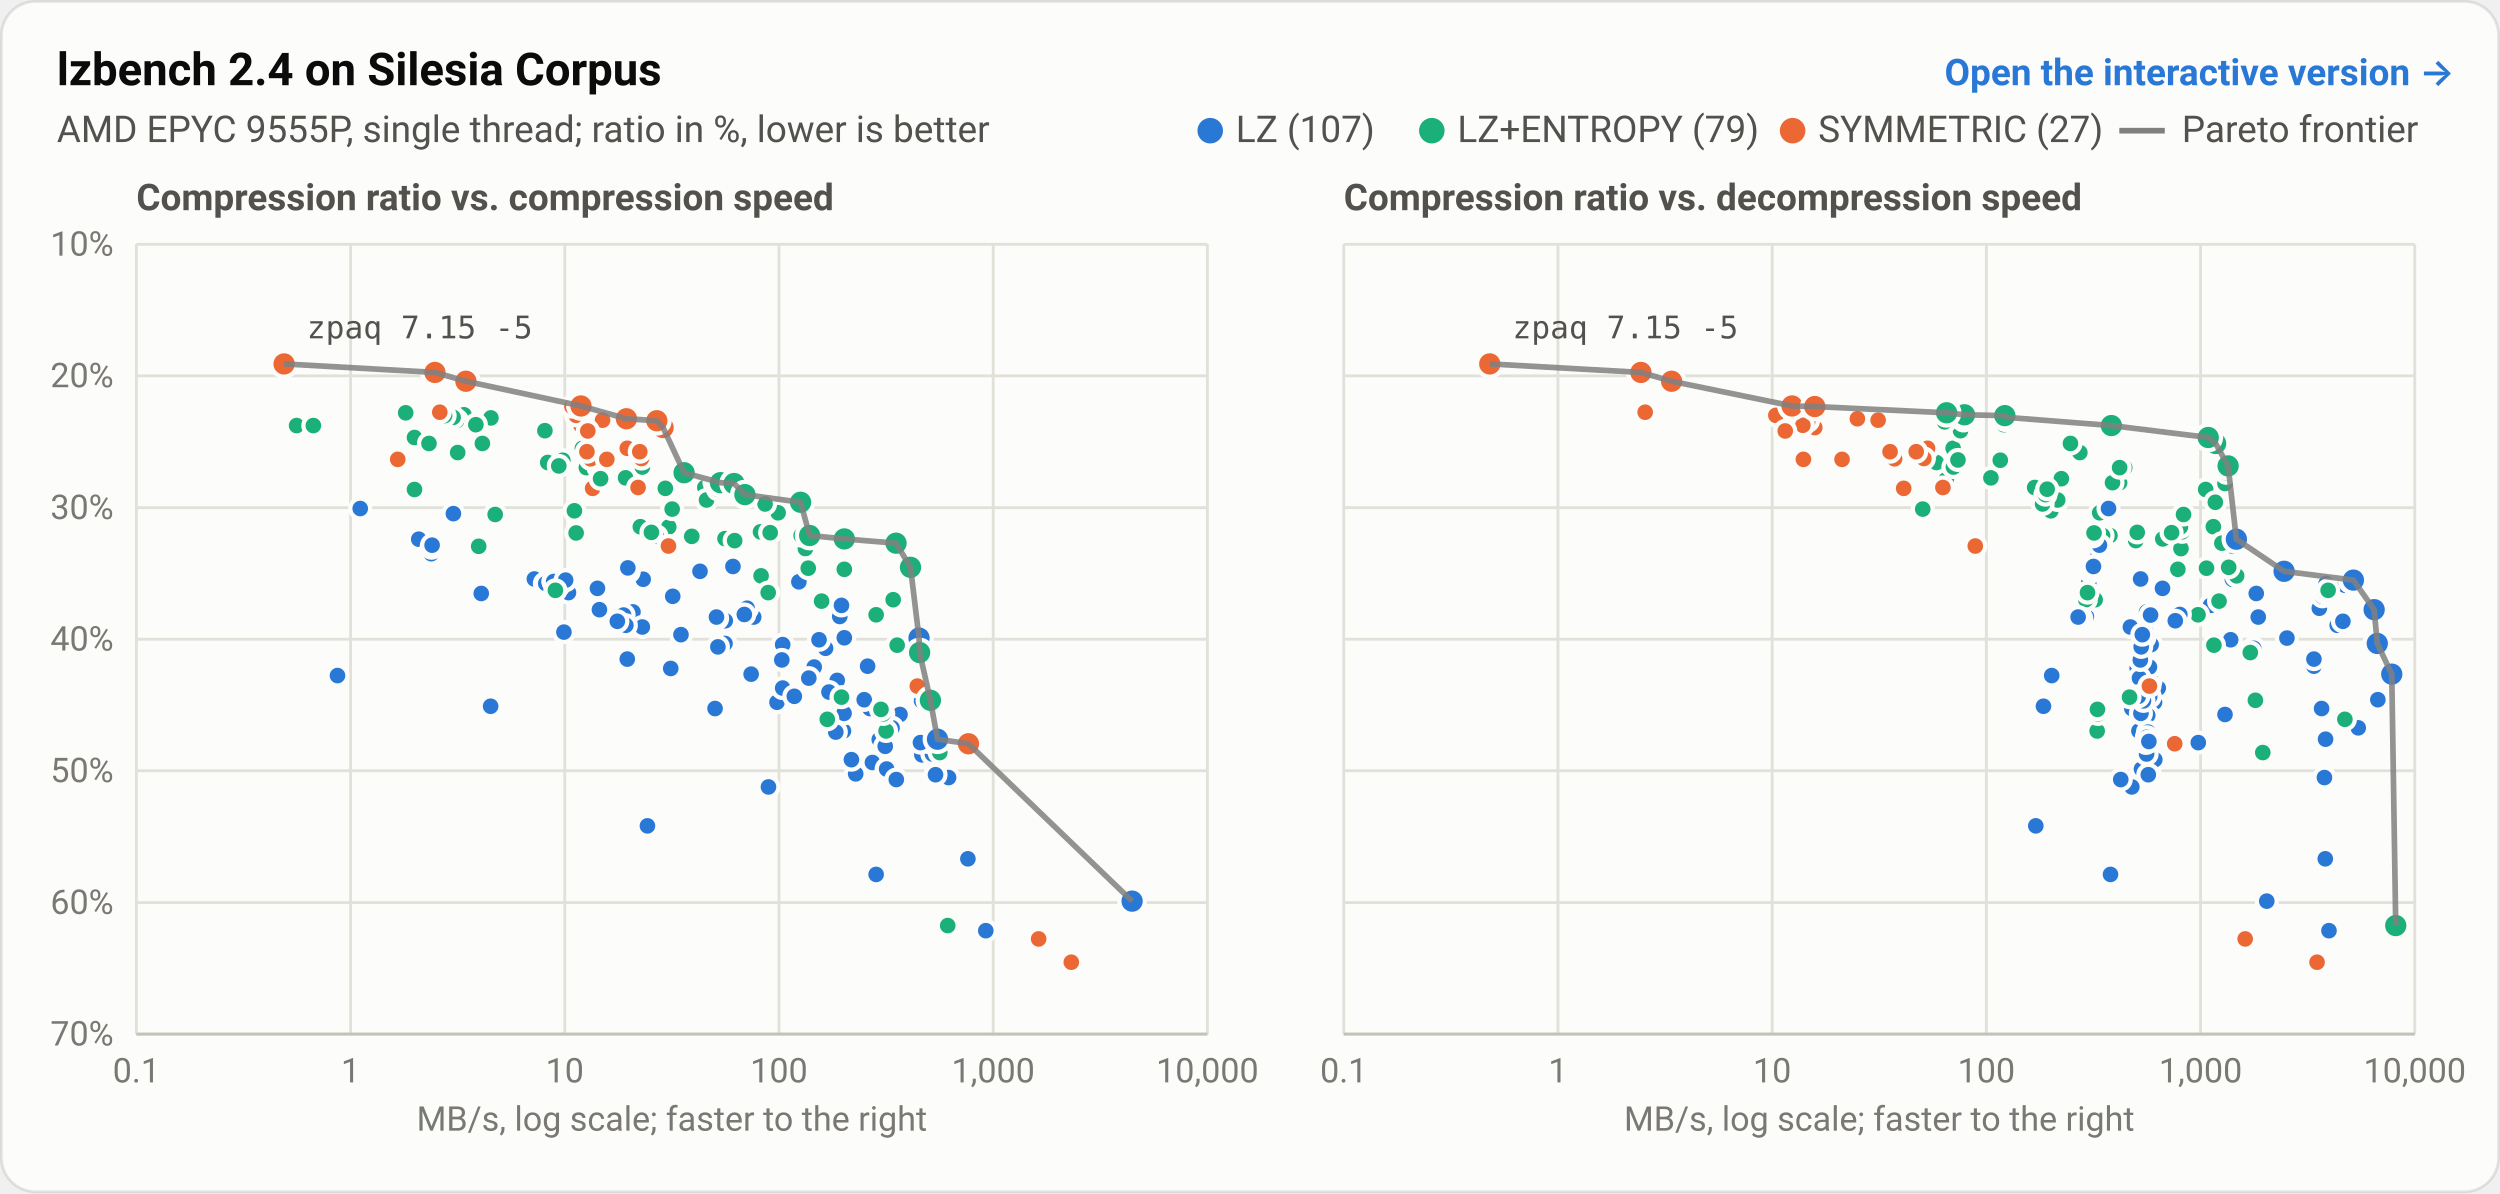
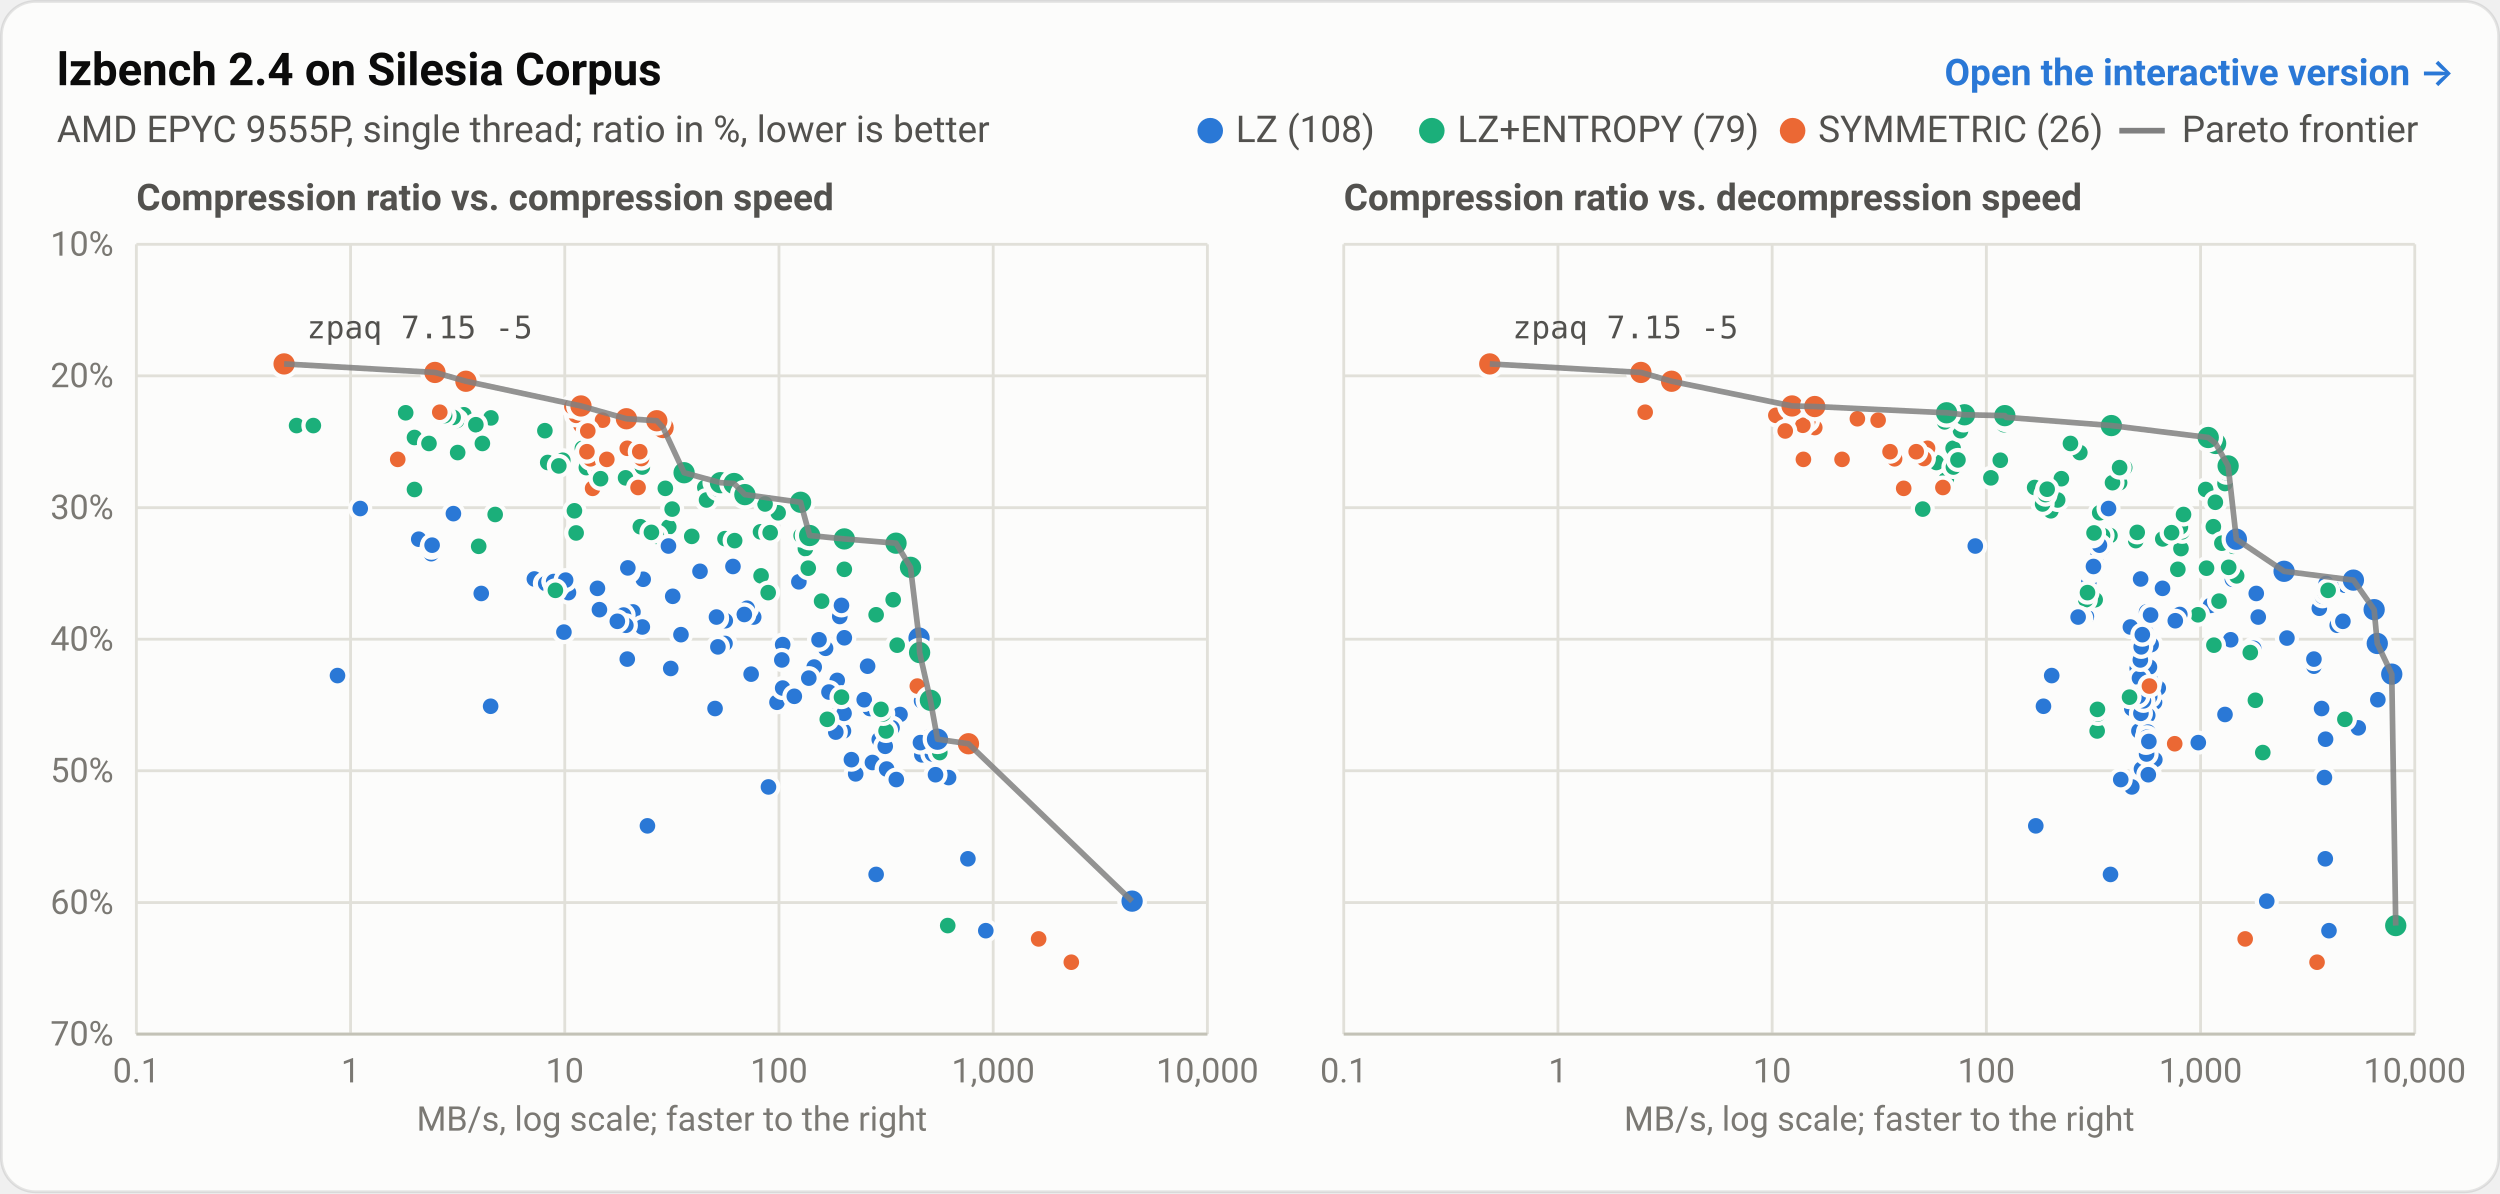
<svg xmlns="http://www.w3.org/2000/svg" width="880" height="420" viewBox="0 0 880 420" role="img" aria-label="lzbench 2.4 on Silesia Corpus: compression ratio against compression and decompression speed">
  <style>
  .bg { fill: #fcfcfb; stroke: rgba(11,11,11,0.10); }
  .grid { stroke: #e1e0d9; }
  .axis { stroke: #c3c2b7; }
  .front { stroke: #808080; }
  text { font-family: system-ui, -apple-system, "Segoe UI", Roboto, sans-serif; fill: #7a7873; font-size: 12px; }
  .title { fill: #0b0b0b; font-size: 16px; font-weight: 650; }
  .sub, .panel, .key { fill: #52514e; font-size: 13px; }
  .panel { font-weight: 600; }
  .label { fill: #52514e; font-family: ui-monospace, Menlo, Consolas, monospace; font-size: 11px; }
  .link { fill: #2a78d6; font-size: 13px; font-weight: 600; }
  .ring { stroke: #fcfcfb; }
  .lz { fill: #2a78d6; } .sym { fill: #eb6834; } .lzent { fill: #1baf7a; }
  @media (prefers-color-scheme: dark) {
    .bg { fill: #1a1a19; stroke: rgba(255,255,255,0.10); }
    .grid { stroke: #2c2c2a; }
    .axis { stroke: #383835; }
    .front { stroke: #ffffff; }
    text { fill: #9a988f; }
    .title { fill: #ffffff; }
    .sub, .panel, .key, .label { fill: #c3c2b7; }
    .link { fill: #6da7ec; }
    .ring { stroke: #1a1a19; }
    .lz { fill: #3987e5; } .sym { fill: #d95926; } .lzent { fill: #199e70; }
  }
</style>
  <rect class="bg" x="0.5" y="0.5" width="879" height="419" rx="12" />
  <text class="title" x="20" y="30">lzbench 2.4 on Silesia Corpus</text>
  <text class="sub" x="20" y="50">AMD EPYC 9555P, single thread; ratio in %, lower is better</text>
  <text class="link" x="864" y="30" text-anchor="end">Open the interactive version →</text>
  <circle class="lz" cx="426" cy="46" r="4.5" />
-   <text class="key" x="435" y="50">LZ (107)</text>
+   <text class="key" x="435" y="50">LZ (108)</text>
  <circle class="lzent" cx="504" cy="46" r="4.5" />
  <text class="key" x="513" y="50">LZ+ENTROPY (79)</text>
  <circle class="sym" cx="631" cy="46" r="4.5" />
-   <text class="key" x="640" y="50">SYMMETRIC (27)</text>
+   <text class="key" x="640" y="50">SYMMETRIC (26)</text>
  <line class="front" stroke-width="2" x1="746" x2="762" y1="46" y2="46" />
  <text class="key" x="768" y="50">Pareto frontier</text>
  <text x="40" y="90.0" text-anchor="end">10%</text>
  <text x="40" y="136.3" text-anchor="end">20%</text>
  <text x="40" y="182.7" text-anchor="end">30%</text>
  <text x="40" y="229.0" text-anchor="end">40%</text>
  <text x="40" y="275.3" text-anchor="end">50%</text>
  <text x="40" y="321.7" text-anchor="end">60%</text>
  <text x="40" y="368.0" text-anchor="end">70%</text>
  <text class="panel" x="48" y="74">Compression ratio vs. compression speed</text>
  <line class="grid" x1="48.0" x2="48.0" y1="86" y2="364" />
  <text x="48.0" y="381" text-anchor="middle">0.1</text>
  <line class="grid" x1="123.4" x2="123.4" y1="86" y2="364" />
  <text x="123.4" y="381" text-anchor="middle">1</text>
  <line class="grid" x1="198.8" x2="198.8" y1="86" y2="364" />
  <text x="198.8" y="381" text-anchor="middle">10</text>
  <line class="grid" x1="274.2" x2="274.2" y1="86" y2="364" />
  <text x="274.2" y="381" text-anchor="middle">100</text>
  <line class="grid" x1="349.6" x2="349.6" y1="86" y2="364" />
  <text x="349.6" y="381" text-anchor="middle">1,000</text>
  <line class="grid" x1="425.0" x2="425.0" y1="86" y2="364" />
  <text x="425.0" y="381" text-anchor="middle">10,000</text>
  <line class="grid" x1="48" x2="425.0" y1="86.0" y2="86.0" />
  <line class="grid" x1="48" x2="425.0" y1="132.3" y2="132.3" />
  <line class="grid" x1="48" x2="425.0" y1="178.7" y2="178.7" />
  <line class="grid" x1="48" x2="425.0" y1="225.0" y2="225.0" />
  <line class="grid" x1="48" x2="425.0" y1="271.3" y2="271.3" />
  <line class="grid" x1="48" x2="425.0" y1="317.7" y2="317.7" />
  <line class="grid" x1="48" x2="425.0" y1="364.0" y2="364.0" />
  <line class="axis" x1="48" x2="425.0" y1="364" y2="364" />
  <text x="236.5" y="398" text-anchor="middle">MB/s, log scale; faster to the right</text>
  <circle class="lzent ring" stroke-width="1.5" cx="255.2" cy="189.6" r="3.5" />
  <circle class="lzent ring" stroke-width="1.5" cx="243.5" cy="188.8" r="3.5" />
  <circle class="lz ring" stroke-width="1.5" cx="295.6" cy="217.0" r="3.5" />
  <circle class="lz ring" stroke-width="1.5" cx="281.2" cy="204.8" r="3.5" />
  <circle class="lz ring" stroke-width="1.5" cx="225.8" cy="186.6" r="3.5" />
  <circle class="lz ring" stroke-width="1.5" cx="159.6" cy="180.8" r="3.5" />
  <circle class="lzent ring" stroke-width="1.5" cx="314.4" cy="211.1" r="3.5" />
  <circle class="lzent ring" stroke-width="1.5" cx="206.4" cy="164.6" r="3.5" />
  <circle class="lzent ring" stroke-width="1.5" cx="104.4" cy="149.8" r="3.5" />
  <circle class="lz ring" stroke-width="1.5" cx="307.1" cy="268.4" r="3.5" />
  <circle class="lz ring" stroke-width="1.5" cx="309.5" cy="260.3" r="3.5" />
  <circle class="lzent ring" stroke-width="1.5" cx="224.3" cy="168.7" r="3.5" />
  <circle class="lzent ring" stroke-width="1.5" cx="205.0" cy="157.8" r="3.5" />
  <circle class="lzent ring" stroke-width="1.5" cx="191.8" cy="151.6" r="3.5" />
  <circle class="lzent ring" stroke-width="1.5" cx="172.8" cy="147.1" r="3.5" />
  <circle class="lzent ring" stroke-width="1.5" cx="163.3" cy="146.0" r="3.5" />
  <circle class="lz ring" stroke-width="1.5" cx="296.2" cy="213.1" r="3.5" />
  <circle class="lzent ring" stroke-width="1.5" cx="273.9" cy="180.5" r="3.5" />
  <circle class="lzent ring" stroke-width="1.5" cx="248.1" cy="171.6" r="3.5" />
  <circle class="lzent ring" stroke-width="1.5" cx="297.2" cy="200.4" r="3.5" />
  <circle class="lzent ring" stroke-width="1.5" cx="283.5" cy="193.1" r="3.5" />
  <circle class="lzent ring" stroke-width="1.5" cx="267.7" cy="187.2" r="3.5" />
  <circle class="lzent ring" stroke-width="1.5" cx="235.4" cy="185.5" r="3.5" />
  <circle class="lzent ring" stroke-width="1.5" cx="174.3" cy="181.1" r="3.5" />
  <circle class="lz ring" stroke-width="1.5" cx="324.5" cy="265.7" r="3.5" />
  <circle class="lz ring" stroke-width="1.5" cx="290.6" cy="228.2" r="3.5" />
  <circle class="lz ring" stroke-width="1.5" cx="265.3" cy="217.2" r="3.5" />
  <circle class="lz ring" stroke-width="1.5" cx="169.4" cy="208.9" r="3.5" />
  <circle class="lz ring" stroke-width="1.5" cx="316.8" cy="251.5" r="3.5" />
  <circle class="lz ring" stroke-width="1.5" cx="288.3" cy="225.2" r="3.5" />
  <circle class="lz ring" stroke-width="1.5" cx="226.4" cy="203.9" r="3.5" />
  <circle class="lz ring" stroke-width="1.5" cx="147.4" cy="189.8" r="3.5" />
  <circle class="lzent ring" stroke-width="1.5" cx="315.8" cy="227.1" r="3.5" />
  <circle class="lzent ring" stroke-width="1.5" cx="289.2" cy="211.6" r="3.5" />
  <circle class="lzent ring" stroke-width="1.5" cx="267.9" cy="202.7" r="3.5" />
  <circle class="lzent ring" stroke-width="1.5" cx="168.5" cy="192.3" r="3.5" />
  <circle class="lzent ring" stroke-width="1.5" cx="308.4" cy="216.4" r="3.5" />
  <circle class="lzent ring" stroke-width="1.5" cx="284.5" cy="200.0" r="3.5" />
  <circle class="lzent ring" stroke-width="1.5" cx="225.4" cy="185.4" r="3.5" />
  <circle class="lzent ring" stroke-width="1.5" cx="145.9" cy="172.3" r="3.5" />
  <circle class="lz ring" stroke-width="1.5" cx="347.0" cy="327.6" r="3.5" />
  <circle class="lz ring" stroke-width="1.5" cx="340.7" cy="302.3" r="3.5" />
  <circle class="lz ring" stroke-width="1.5" cx="333.9" cy="273.7" r="3.5" />
  <circle class="lz ring" stroke-width="1.5" cx="305.4" cy="234.5" r="3.5" />
  <circle class="lz ring" stroke-width="1.5" cx="263.0" cy="214.1" r="3.5" />
  <circle class="lz ring" stroke-width="1.5" cx="236.8" cy="209.9" r="3.5" />
  <circle class="lz ring" stroke-width="1.5" cx="200.1" cy="208.6" r="3.5" />
  <circle class="lz ring" stroke-width="1.5" cx="246.4" cy="201.1" r="3.5" />
  <circle class="lz ring" stroke-width="1.5" cx="312.1" cy="270.7" r="3.5" />
  <circle class="lz ring" stroke-width="1.5" cx="311.6" cy="262.7" r="3.5" />
  <circle class="lzent ring" stroke-width="1.5" cx="271.1" cy="187.5" r="3.5" />
  <circle class="lz ring" stroke-width="1.5" cx="270.5" cy="277.0" r="3.5" />
  <circle class="lz ring" stroke-width="1.5" cx="251.7" cy="249.4" r="3.5" />
  <circle class="lz ring" stroke-width="1.5" cx="236.1" cy="235.3" r="3.5" />
  <circle class="lz ring" stroke-width="1.5" cx="198.5" cy="222.5" r="3.5" />
  <circle class="lzent ring" stroke-width="1.5" cx="202.2" cy="179.8" r="3.5" />
  <circle class="lzent ring" stroke-width="1.5" cx="161.1" cy="159.3" r="3.5" />
  <circle class="lzent ring" stroke-width="1.5" cx="236.6" cy="179.2" r="3.5" />
  <circle class="lzent ring" stroke-width="1.5" cx="192.8" cy="162.8" r="3.5" />
  <circle class="lzent ring" stroke-width="1.5" cx="160.1" cy="148.5" r="3.5" />
  <circle class="lzent ring" stroke-width="1.5" cx="142.8" cy="145.3" r="3.5" />
  <circle class="lzent ring" stroke-width="1.5" cx="234.2" cy="171.9" r="3.5" />
  <circle class="lzent ring" stroke-width="1.5" cx="226.1" cy="164.4" r="3.5" />
  <circle class="lzent ring" stroke-width="1.5" cx="208.9" cy="161.9" r="3.5" />
  <circle class="lzent ring" stroke-width="1.5" cx="160.8" cy="148.0" r="3.5" />
  <circle class="lzent ring" stroke-width="1.5" cx="154.1" cy="146.1" r="3.5" />
  <circle class="lz ring" stroke-width="1.5" cx="301.2" cy="272.4" r="3.5" />
  <circle class="lz ring" stroke-width="1.5" cx="273.5" cy="247.2" r="3.5" />
  <circle class="lz ring" stroke-width="1.5" cx="299.7" cy="267.4" r="3.5" />
  <circle class="lz ring" stroke-width="1.5" cx="275.5" cy="242.2" r="3.5" />
  <circle class="lz ring" stroke-width="1.5" cx="294.5" cy="251.8" r="3.5" />
  <circle class="lz ring" stroke-width="1.5" cx="295.6" cy="245.2" r="3.5" />
  <circle class="lz ring" stroke-width="1.5" cx="294.7" cy="239.5" r="3.5" />
  <circle class="lz ring" stroke-width="1.5" cx="286.6" cy="234.8" r="3.5" />
  <circle class="lz ring" stroke-width="1.5" cx="275.5" cy="226.9" r="3.5" />
  <circle class="lz ring" stroke-width="1.5" cx="210.3" cy="207.1" r="3.5" />
  <circle class="lz ring" stroke-width="1.5" cx="296.9" cy="257.3" r="3.5" />
  <circle class="lz ring" stroke-width="1.5" cx="297.1" cy="251.1" r="3.5" />
  <circle class="lz ring" stroke-width="1.5" cx="291.8" cy="243.6" r="3.5" />
  <circle class="lz ring" stroke-width="1.5" cx="284.7" cy="238.7" r="3.5" />
  <circle class="lz ring" stroke-width="1.5" cx="275.2" cy="232.3" r="3.5" />
  <circle class="lz ring" stroke-width="1.5" cx="222.8" cy="215.4" r="3.5" />
  <circle class="lz ring" stroke-width="1.5" cx="294.2" cy="257.7" r="3.5" />
  <circle class="lz ring" stroke-width="1.5" cx="219.5" cy="216.5" r="3.5" />
  <circle class="lz ring" stroke-width="1.5" cx="326.9" cy="259.5" r="3.5" />
  <circle class="lz ring" stroke-width="1.5" cx="329.3" cy="272.7" r="3.5" />
  <circle class="lz ring" stroke-width="1.5" cx="328.2" cy="265.4" r="3.5" />
  <circle class="lz ring" stroke-width="1.5" cx="327.9" cy="261.5" r="3.5" />
  <circle class="lz ring" stroke-width="1.5" cx="188.9" cy="204.3" r="3.5" />
  <circle class="lz ring" stroke-width="1.5" cx="327.0" cy="261.0" r="3.5" />
  <circle class="lz ring" stroke-width="1.5" cx="188.5" cy="204.7" r="3.5" />
  <circle class="lz ring" stroke-width="1.5" cx="188.1" cy="203.8" r="3.5" />
  <circle class="lz ring" stroke-width="1.5" cx="226.1" cy="220.7" r="3.5" />
  <circle class="lz ring" stroke-width="1.5" cx="220.8" cy="232.0" r="3.5" />
  <circle class="lz ring" stroke-width="1.5" cx="192.6" cy="205.4" r="3.5" />
  <circle class="lz ring" stroke-width="1.5" cx="191.8" cy="205.4" r="3.5" />
  <circle class="lz ring" stroke-width="1.5" cx="192.1" cy="205.4" r="3.5" />
  <circle class="lz ring" stroke-width="1.5" cx="306.2" cy="249.4" r="3.5" />
  <circle class="lz ring" stroke-width="1.5" cx="220.3" cy="220.1" r="3.5" />
  <circle class="lz ring" stroke-width="1.5" cx="196.7" cy="206.0" r="3.5" />
  <circle class="lz ring" stroke-width="1.5" cx="196.2" cy="206.0" r="3.5" />
  <circle class="lz ring" stroke-width="1.5" cx="196.0" cy="206.0" r="3.5" />
  <circle class="lz ring" stroke-width="1.5" cx="217.3" cy="218.7" r="3.5" />
  <circle class="lz ring" stroke-width="1.5" cx="195.4" cy="204.7" r="3.5" />
  <circle class="lz ring" stroke-width="1.5" cx="194.8" cy="204.7" r="3.5" />
  <circle class="lz ring" stroke-width="1.5" cx="194.9" cy="204.7" r="3.5" />
  <circle class="lz ring" stroke-width="1.5" cx="262.0" cy="216.3" r="3.5" />
  <circle class="lzent ring" stroke-width="1.5" cx="314.4" cy="211.1" r="3.5" />
  <circle class="lzent ring" stroke-width="1.5" cx="282.0" cy="188.5" r="3.5" />
  <circle class="lzent ring" stroke-width="1.5" cx="251.5" cy="169.9" r="3.5" />
  <circle class="lzent ring" stroke-width="1.5" cx="210.7" cy="164.6" r="3.5" />
  <circle class="lzent ring" stroke-width="1.5" cx="110.3" cy="149.8" r="3.5" />
  <circle class="lz ring" stroke-width="1.5" cx="313.9" cy="256.2" r="3.5" />
  <circle class="lz ring" stroke-width="1.5" cx="304.2" cy="246.3" r="3.5" />
  <circle class="lz ring" stroke-width="1.5" cx="264.3" cy="237.3" r="3.5" />
  <circle class="lz ring" stroke-width="1.5" cx="255.3" cy="226.5" r="3.5" />
  <circle class="lz ring" stroke-width="1.5" cx="210.7" cy="214.6" r="3.5" />
  <circle class="lz ring" stroke-width="1.5" cx="199.1" cy="204.2" r="3.5" />
  <circle class="lz ring" stroke-width="1.5" cx="314.0" cy="256.2" r="3.5" />
  <circle class="lz ring" stroke-width="1.5" cx="304.2" cy="246.3" r="3.5" />
  <circle class="lz ring" stroke-width="1.5" cx="264.4" cy="237.3" r="3.5" />
  <circle class="lz ring" stroke-width="1.5" cx="255.2" cy="226.5" r="3.5" />
  <circle class="lz ring" stroke-width="1.5" cx="211.0" cy="214.6" r="3.5" />
  <circle class="lz ring" stroke-width="1.5" cx="324.4" cy="246.7" r="3.5" />
  <circle class="lz ring" stroke-width="1.5" cx="297.2" cy="224.5" r="3.5" />
  <circle class="lz ring" stroke-width="1.5" cx="255.3" cy="218.5" r="3.5" />
  <circle class="lzent ring" stroke-width="1.5" cx="311.9" cy="257.3" r="3.5" />
  <circle class="lzent ring" stroke-width="1.5" cx="310.9" cy="251.3" r="3.5" />
  <circle class="lzent ring" stroke-width="1.5" cx="310.1" cy="249.7" r="3.5" />
  <circle class="lz ring" stroke-width="1.5" cx="324.0" cy="261.4" r="3.5" />
  <circle class="lz ring" stroke-width="1.5" cx="251.5" cy="218.3" r="3.5" />
  <circle class="lz ring" stroke-width="1.5" cx="221.3" cy="201.2" r="3.5" />
  <circle class="lz ring" stroke-width="1.5" cx="151.8" cy="194.9" r="3.5" />
  <circle class="lz ring" stroke-width="1.5" cx="252.4" cy="217.7" r="3.5" />
  <circle class="lz ring" stroke-width="1.5" cx="221.2" cy="200.9" r="3.5" />
  <circle class="lz ring" stroke-width="1.5" cx="151.9" cy="192.8" r="3.5" />
  <circle class="lz ring" stroke-width="1.5" cx="252.2" cy="217.2" r="3.5" />
  <circle class="lz ring" stroke-width="1.5" cx="221.0" cy="199.9" r="3.5" />
  <circle class="lz ring" stroke-width="1.5" cx="152.1" cy="191.9" r="3.5" />
  <circle class="lzent ring" stroke-width="1.5" cx="220.2" cy="168.2" r="3.5" />
  <circle class="lzent ring" stroke-width="1.5" cx="198.1" cy="162.0" r="3.5" />
  <circle class="lzent ring" stroke-width="1.5" cx="167.5" cy="149.5" r="3.5" />
  <circle class="lzent ring" stroke-width="1.5" cx="159.5" cy="146.9" r="3.5" />
  <circle class="lzent ring" stroke-width="1.5" cx="156.5" cy="146.3" r="3.5" />
  <circle class="lz ring" stroke-width="1.5" cx="279.6" cy="245.1" r="3.5" />
  <circle class="lz ring" stroke-width="1.5" cx="252.7" cy="227.7" r="3.5" />
  <circle class="lz ring" stroke-width="1.5" cx="239.7" cy="223.4" r="3.5" />
  <circle class="lzent ring" stroke-width="1.5" cx="270.4" cy="208.6" r="3.5" />
  <circle class="lzent ring" stroke-width="1.5" cx="231.1" cy="188.8" r="3.5" />
  <circle class="lzent ring" stroke-width="1.5" cx="202.8" cy="187.6" r="3.5" />
  <circle class="lzent ring" stroke-width="1.5" cx="296.2" cy="245.4" r="3.5" />
  <circle class="lzent ring" stroke-width="1.5" cx="258.6" cy="190.3" r="3.5" />
  <circle class="lzent ring" stroke-width="1.5" cx="229.3" cy="187.4" r="3.5" />
  <circle class="lzent ring" stroke-width="1.5" cx="330.8" cy="264.9" r="3.5" />
  <circle class="lzent ring" stroke-width="1.5" cx="196.7" cy="164.0" r="3.5" />
  <circle class="lzent ring" stroke-width="1.5" cx="169.8" cy="156.1" r="3.5" />
  <circle class="lzent ring" stroke-width="1.5" cx="145.9" cy="154.0" r="3.5" />
  <circle class="lzent ring" stroke-width="1.5" cx="333.6" cy="325.8" r="3.5" />
  <circle class="lzent ring" stroke-width="1.5" cx="291.2" cy="253.2" r="3.5" />
  <circle class="lzent ring" stroke-width="1.5" cx="195.5" cy="207.8" r="3.5" />
  <circle class="sym ring" stroke-width="1.5" cx="208.6" cy="171.9" r="3.5" />
  <circle class="sym ring" stroke-width="1.5" cx="207.9" cy="161.5" r="3.5" />
  <circle class="sym ring" stroke-width="1.5" cx="206.6" cy="159.0" r="3.5" />
  <circle class="sym ring" stroke-width="1.5" cx="204.5" cy="149.7" r="3.5" />
  <circle class="sym ring" stroke-width="1.5" cx="202.8" cy="146.2" r="3.5" />
  <circle class="sym ring" stroke-width="1.5" cx="365.6" cy="330.5" r="3.5" />
  <circle class="sym ring" stroke-width="1.5" cx="322.9" cy="241.5" r="3.5" />
  <circle class="sym ring" stroke-width="1.5" cx="220.8" cy="157.8" r="3.5" />
  <circle class="sym ring" stroke-width="1.5" cx="212.1" cy="147.9" r="3.5" />
  <circle class="sym ring" stroke-width="1.5" cx="201.3" cy="143.1" r="3.5" />
  <circle class="sym ring" stroke-width="1.5" cx="224.6" cy="171.6" r="3.5" />
  <circle class="sym ring" stroke-width="1.5" cx="225.8" cy="161.4" r="3.5" />
  <circle class="sym ring" stroke-width="1.5" cx="225.2" cy="159.0" r="3.5" />
  <circle class="sym ring" stroke-width="1.5" cx="213.6" cy="161.7" r="3.5" />
  <circle class="sym ring" stroke-width="1.5" cx="206.9" cy="151.7" r="3.5" />
  <circle class="sym ring" stroke-width="1.5" cx="154.8" cy="145.1" r="3.5" />
  <circle class="sym ring" stroke-width="1.5" cx="140.0" cy="161.7" r="3.5" />
-   <circle class="sym ring" stroke-width="1.5" cx="235.3" cy="192.2" r="3.5" />
+   <circle class="lz ring" stroke-width="1.5" cx="235.3" cy="192.2" r="3.5" />
  <circle class="lz ring" stroke-width="1.5" cx="258.0" cy="199.4" r="3.5" />
  <circle class="lz ring" stroke-width="1.5" cx="126.8" cy="179.0" r="3.5" />
  <circle class="lz ring" stroke-width="1.5" cx="308.4" cy="307.8" r="3.5" />
  <circle class="sym ring" stroke-width="1.5" cx="377.1" cy="338.7" r="3.5" />
  <circle class="lz ring" stroke-width="1.5" cx="227.9" cy="290.7" r="3.5" />
  <circle class="lz ring" stroke-width="1.5" cx="172.7" cy="248.6" r="3.5" />
  <circle class="lz ring" stroke-width="1.5" cx="118.8" cy="237.8" r="3.5" />
  <circle class="lz ring" stroke-width="1.5" cx="315.5" cy="274.4" r="3.5" />
  <circle class="lzent ring" stroke-width="1.5" cx="248.7" cy="176.0" r="3.5" />
  <circle class="lzent ring" stroke-width="1.5" cx="211.4" cy="168.5" r="3.5" />
  <circle class="lzent ring" stroke-width="1.5" cx="151.0" cy="156.1" r="3.5" />
  <circle class="lzent ring" stroke-width="1.5" cx="269.3" cy="177.4" r="3.5" />
  <circle class="lzent ring" stroke-width="1.5" cx="252.7" cy="172.2" r="3.5" />
  <circle class="lzent ring" stroke-width="1.5" cx="285.0" cy="188.5" r="4.5" />
  <circle class="lzent ring" stroke-width="1.5" cx="253.6" cy="169.9" r="4.5" />
  <circle class="lzent ring" stroke-width="1.5" cx="297.2" cy="189.7" r="4.5" />
  <circle class="lz ring" stroke-width="1.5" cx="330.0" cy="260.2" r="4.5" />
  <circle class="lz ring" stroke-width="1.5" cx="323.5" cy="224.6" r="4.5" />
  <circle class="lz ring" stroke-width="1.5" cx="398.5" cy="317.2" r="4.5" />
  <circle class="lzent ring" stroke-width="1.5" cx="327.5" cy="246.5" r="4.5" />
  <circle class="lzent ring" stroke-width="1.5" cx="323.7" cy="229.7" r="4.5" />
  <circle class="lzent ring" stroke-width="1.5" cx="320.5" cy="199.7" r="4.5" />
  <circle class="lzent ring" stroke-width="1.5" cx="315.4" cy="191.2" r="4.5" />
  <circle class="lzent ring" stroke-width="1.5" cx="281.8" cy="176.8" r="4.5" />
  <circle class="lzent ring" stroke-width="1.5" cx="258.4" cy="170.2" r="4.5" />
  <circle class="lzent ring" stroke-width="1.5" cx="240.8" cy="166.4" r="4.5" />
  <circle class="sym ring" stroke-width="1.5" cx="220.5" cy="147.4" r="4.5" />
  <circle class="sym ring" stroke-width="1.5" cx="233.4" cy="150.5" r="4.5" />
  <circle class="sym ring" stroke-width="1.5" cx="231.2" cy="148.1" r="4.5" />
  <circle class="sym ring" stroke-width="1.5" cx="204.5" cy="142.9" r="4.5" />
  <circle class="sym ring" stroke-width="1.5" cx="340.9" cy="261.8" r="4.5" />
  <circle class="sym ring" stroke-width="1.5" cx="164.0" cy="134.2" r="4.5" />
  <circle class="sym ring" stroke-width="1.5" cx="153.1" cy="131.1" r="4.5" />
  <circle class="sym ring" stroke-width="1.5" cx="100.0" cy="128.1" r="4.5" />
  <circle class="lzent ring" stroke-width="1.5" cx="262.2" cy="174.1" r="4.5" />
  <polyline class="front" fill="none" stroke-width="2" stroke-linejoin="round" opacity="0.85" points="398.5,317.2 340.9,261.8 330.0,260.2 327.5,246.5 323.7,229.7 323.5,224.6 320.5,199.7 315.4,191.2 297.2,189.7 285.0,188.5 281.8,176.8 262.2,174.1 258.4,170.2 253.6,169.9 240.8,166.4 233.4,150.5 231.2,148.1 220.5,147.4 204.5,142.9 164.0,134.2 153.1,131.1 100.0,128.1" />
  <text class="label" x="108.0" y="119.1">zpaq 7.15 -5</text>
  <text class="panel" x="473.0" y="74">Compression ratio vs. decompression speed</text>
  <line class="grid" x1="473.0" x2="473.0" y1="86" y2="364" />
  <text x="473.0" y="381" text-anchor="middle">0.1</text>
  <line class="grid" x1="548.4" x2="548.4" y1="86" y2="364" />
  <text x="548.4" y="381" text-anchor="middle">1</text>
  <line class="grid" x1="623.8" x2="623.8" y1="86" y2="364" />
  <text x="623.8" y="381" text-anchor="middle">10</text>
  <line class="grid" x1="699.2" x2="699.2" y1="86" y2="364" />
  <text x="699.2" y="381" text-anchor="middle">100</text>
  <line class="grid" x1="774.6" x2="774.6" y1="86" y2="364" />
  <text x="774.6" y="381" text-anchor="middle">1,000</text>
  <line class="grid" x1="850.0" x2="850.0" y1="86" y2="364" />
  <text x="850.0" y="381" text-anchor="middle">10,000</text>
  <line class="grid" x1="473.0" x2="850.0" y1="86.0" y2="86.0" />
  <line class="grid" x1="473.0" x2="850.0" y1="132.3" y2="132.3" />
  <line class="grid" x1="473.0" x2="850.0" y1="178.7" y2="178.7" />
  <line class="grid" x1="473.0" x2="850.0" y1="225.0" y2="225.0" />
  <line class="grid" x1="473.0" x2="850.0" y1="271.3" y2="271.3" />
  <line class="grid" x1="473.0" x2="850.0" y1="317.7" y2="317.7" />
  <line class="grid" x1="473.0" x2="850.0" y1="364.0" y2="364.0" />
  <line class="axis" x1="473.0" x2="850.0" y1="364" y2="364" />
  <text x="661.5" y="398" text-anchor="middle">MB/s, log scale; faster to the right</text>
  <circle class="lzent ring" stroke-width="1.5" cx="761.7" cy="189.6" r="3.5" />
  <circle class="lzent ring" stroke-width="1.5" cx="761.9" cy="188.8" r="3.5" />
  <circle class="lz ring" stroke-width="1.5" cx="734.4" cy="217.0" r="3.5" />
  <circle class="lz ring" stroke-width="1.5" cx="735.3" cy="204.8" r="3.5" />
  <circle class="lz ring" stroke-width="1.5" cx="738.1" cy="186.6" r="3.5" />
  <circle class="lz ring" stroke-width="1.5" cx="740.7" cy="180.8" r="3.5" />
  <circle class="lzent ring" stroke-width="1.5" cx="737.5" cy="211.1" r="3.5" />
  <circle class="lzent ring" stroke-width="1.5" cx="742.7" cy="188.5" r="3.5" />
  <circle class="lzent ring" stroke-width="1.5" cx="746.1" cy="169.9" r="3.5" />
  <circle class="lzent ring" stroke-width="1.5" cx="747.9" cy="164.6" r="3.5" />
  <circle class="lz ring" stroke-width="1.5" cx="757.2" cy="268.4" r="3.5" />
  <circle class="lz ring" stroke-width="1.5" cx="755.7" cy="260.3" r="3.5" />
  <circle class="lzent ring" stroke-width="1.5" cx="685.1" cy="168.7" r="3.5" />
  <circle class="lzent ring" stroke-width="1.5" cx="687.5" cy="157.8" r="3.5" />
  <circle class="lzent ring" stroke-width="1.5" cx="690.1" cy="151.6" r="3.5" />
  <circle class="lzent ring" stroke-width="1.5" cx="691.3" cy="147.1" r="3.5" />
  <circle class="lz ring" stroke-width="1.5" cx="778.1" cy="213.1" r="3.5" />
  <circle class="lzent ring" stroke-width="1.5" cx="761.3" cy="189.7" r="3.5" />
  <circle class="lzent ring" stroke-width="1.5" cx="739.1" cy="180.5" r="3.5" />
  <circle class="lzent ring" stroke-width="1.5" cx="716.2" cy="171.6" r="3.5" />
  <circle class="lzent ring" stroke-width="1.5" cx="766.6" cy="200.4" r="3.5" />
  <circle class="lzent ring" stroke-width="1.5" cx="767.7" cy="193.1" r="3.5" />
  <circle class="lzent ring" stroke-width="1.5" cx="768.1" cy="187.2" r="3.5" />
  <circle class="lzent ring" stroke-width="1.5" cx="767.5" cy="185.5" r="3.5" />
  <circle class="lzent ring" stroke-width="1.5" cx="768.6" cy="181.1" r="3.5" />
  <circle class="lz ring" stroke-width="1.5" cx="795.8" cy="265.7" r="3.5" />
  <circle class="lz ring" stroke-width="1.5" cx="793.3" cy="228.2" r="3.5" />
  <circle class="lz ring" stroke-width="1.5" cx="794.9" cy="217.2" r="3.5" />
  <circle class="lz ring" stroke-width="1.5" cx="794.2" cy="208.9" r="3.5" />
  <circle class="lz ring" stroke-width="1.5" cx="783.2" cy="251.5" r="3.5" />
  <circle class="lz ring" stroke-width="1.5" cx="785.2" cy="225.2" r="3.5" />
  <circle class="lz ring" stroke-width="1.5" cx="785.8" cy="203.9" r="3.5" />
  <circle class="lzent ring" stroke-width="1.5" cx="779.3" cy="227.1" r="3.5" />
  <circle class="lzent ring" stroke-width="1.5" cx="781.1" cy="211.6" r="3.5" />
  <circle class="lzent ring" stroke-width="1.5" cx="787.3" cy="202.7" r="3.5" />
  <circle class="lzent ring" stroke-width="1.5" cx="786.1" cy="192.3" r="3.5" />
  <circle class="lzent ring" stroke-width="1.5" cx="773.7" cy="216.4" r="3.5" />
  <circle class="lzent ring" stroke-width="1.5" cx="776.7" cy="200.0" r="3.5" />
  <circle class="lzent ring" stroke-width="1.5" cx="779.1" cy="185.4" r="3.5" />
  <circle class="lzent ring" stroke-width="1.5" cx="776.4" cy="172.3" r="3.5" />
  <circle class="lz ring" stroke-width="1.5" cx="819.8" cy="327.6" r="3.5" />
  <circle class="lz ring" stroke-width="1.5" cx="818.5" cy="302.3" r="3.5" />
  <circle class="lz ring" stroke-width="1.5" cx="818.2" cy="273.7" r="3.5" />
  <circle class="lz ring" stroke-width="1.5" cx="818.6" cy="260.2" r="3.5" />
  <circle class="lz ring" stroke-width="1.5" cx="814.5" cy="234.5" r="3.5" />
  <circle class="lz ring" stroke-width="1.5" cx="816.4" cy="214.1" r="3.5" />
  <circle class="lz ring" stroke-width="1.5" cx="817.5" cy="209.9" r="3.5" />
  <circle class="lz ring" stroke-width="1.5" cx="818.4" cy="208.6" r="3.5" />
  <circle class="lz ring" stroke-width="1.5" cx="805.0" cy="224.6" r="3.5" />
  <circle class="lz ring" stroke-width="1.5" cx="753.8" cy="270.7" r="3.5" />
  <circle class="lz ring" stroke-width="1.5" cx="754.9" cy="262.7" r="3.5" />
  <circle class="lzent ring" stroke-width="1.5" cx="764.4" cy="187.5" r="3.5" />
  <circle class="lz ring" stroke-width="1.5" cx="750.4" cy="277.0" r="3.5" />
  <circle class="lz ring" stroke-width="1.5" cx="750.4" cy="249.4" r="3.5" />
  <circle class="lz ring" stroke-width="1.5" cx="752.3" cy="235.3" r="3.5" />
  <circle class="lz ring" stroke-width="1.5" cx="755.3" cy="222.5" r="3.5" />
  <circle class="lzent ring" stroke-width="1.5" cx="721.9" cy="179.8" r="3.5" />
  <circle class="lzent ring" stroke-width="1.5" cx="732.1" cy="159.3" r="3.5" />
  <circle class="lzent ring" stroke-width="1.5" cx="676.8" cy="179.2" r="3.5" />
  <circle class="lzent ring" stroke-width="1.5" cx="681.6" cy="162.8" r="3.5" />
  <circle class="lzent ring" stroke-width="1.5" cx="684.5" cy="148.5" r="3.5" />
  <circle class="lzent ring" stroke-width="1.5" cx="683.7" cy="171.9" r="3.5" />
  <circle class="lzent ring" stroke-width="1.5" cx="687.6" cy="164.4" r="3.5" />
  <circle class="lzent ring" stroke-width="1.5" cx="689.2" cy="161.9" r="3.5" />
  <circle class="lzent ring" stroke-width="1.5" cx="691.2" cy="148.0" r="3.5" />
  <circle class="lzent ring" stroke-width="1.5" cx="691.1" cy="146.1" r="3.5" />
  <circle class="lz ring" stroke-width="1.5" cx="756.7" cy="272.4" r="3.5" />
  <circle class="lz ring" stroke-width="1.5" cx="758.4" cy="247.2" r="3.5" />
  <circle class="lz ring" stroke-width="1.5" cx="758.5" cy="267.4" r="3.5" />
  <circle class="lz ring" stroke-width="1.5" cx="759.7" cy="242.2" r="3.5" />
  <circle class="lz ring" stroke-width="1.5" cx="756.0" cy="251.8" r="3.5" />
  <circle class="lz ring" stroke-width="1.5" cx="756.7" cy="245.2" r="3.5" />
  <circle class="lz ring" stroke-width="1.5" cx="757.0" cy="239.5" r="3.5" />
  <circle class="lz ring" stroke-width="1.5" cx="756.6" cy="234.8" r="3.5" />
  <circle class="lz ring" stroke-width="1.5" cx="757.2" cy="226.9" r="3.5" />
  <circle class="lz ring" stroke-width="1.5" cx="761.2" cy="207.1" r="3.5" />
  <circle class="lz ring" stroke-width="1.5" cx="752.9" cy="257.3" r="3.5" />
  <circle class="lz ring" stroke-width="1.5" cx="753.6" cy="251.1" r="3.5" />
  <circle class="lz ring" stroke-width="1.5" cx="753.2" cy="243.6" r="3.5" />
  <circle class="lz ring" stroke-width="1.5" cx="753.1" cy="238.7" r="3.5" />
  <circle class="lz ring" stroke-width="1.5" cx="753.4" cy="232.3" r="3.5" />
  <circle class="lz ring" stroke-width="1.5" cx="755.6" cy="215.4" r="3.5" />
  <circle class="lz ring" stroke-width="1.5" cx="756.1" cy="257.7" r="3.5" />
  <circle class="lz ring" stroke-width="1.5" cx="757.0" cy="216.5" r="3.5" />
  <circle class="lz ring" stroke-width="1.5" cx="755.7" cy="259.5" r="3.5" />
  <circle class="lz ring" stroke-width="1.5" cx="756.2" cy="272.7" r="3.5" />
  <circle class="lz ring" stroke-width="1.5" cx="755.6" cy="265.4" r="3.5" />
  <circle class="lz ring" stroke-width="1.5" cx="755.4" cy="261.5" r="3.5" />
  <circle class="lz ring" stroke-width="1.5" cx="753.9" cy="204.3" r="3.5" />
  <circle class="lz ring" stroke-width="1.5" cx="756.4" cy="261.0" r="3.5" />
  <circle class="lz ring" stroke-width="1.5" cx="753.9" cy="204.7" r="3.5" />
  <circle class="lz ring" stroke-width="1.5" cx="753.5" cy="203.8" r="3.5" />
  <circle class="lz ring" stroke-width="1.5" cx="749.9" cy="220.7" r="3.5" />
  <circle class="lz ring" stroke-width="1.5" cx="814.5" cy="232.0" r="3.5" />
  <circle class="lz ring" stroke-width="1.5" cx="818.7" cy="205.4" r="3.5" />
  <circle class="lz ring" stroke-width="1.5" cx="818.7" cy="205.4" r="3.5" />
  <circle class="lz ring" stroke-width="1.5" cx="818.8" cy="205.4" r="3.5" />
  <circle class="lz ring" stroke-width="1.5" cx="817.2" cy="249.4" r="3.5" />
  <circle class="lz ring" stroke-width="1.5" cx="822.7" cy="220.1" r="3.5" />
  <circle class="lz ring" stroke-width="1.5" cx="825.4" cy="206.0" r="3.5" />
  <circle class="lz ring" stroke-width="1.5" cx="825.4" cy="206.0" r="3.5" />
  <circle class="lz ring" stroke-width="1.5" cx="825.4" cy="206.0" r="3.5" />
  <circle class="lz ring" stroke-width="1.5" cx="824.7" cy="218.7" r="3.5" />
  <circle class="lz ring" stroke-width="1.5" cx="827.3" cy="204.7" r="3.5" />
  <circle class="lz ring" stroke-width="1.5" cx="827.4" cy="204.7" r="3.5" />
  <circle class="lz ring" stroke-width="1.5" cx="827.4" cy="204.7" r="3.5" />
  <circle class="lz ring" stroke-width="1.5" cx="767.3" cy="216.3" r="3.5" />
  <circle class="lzent ring" stroke-width="1.5" cx="734.2" cy="211.1" r="3.5" />
  <circle class="lzent ring" stroke-width="1.5" cx="740.1" cy="188.5" r="3.5" />
  <circle class="lzent ring" stroke-width="1.5" cx="743.6" cy="169.9" r="3.5" />
  <circle class="lzent ring" stroke-width="1.5" cx="746.1" cy="164.6" r="3.5" />
  <circle class="lzent ring" stroke-width="1.5" cx="742.1" cy="149.8" r="3.5" />
  <circle class="lz ring" stroke-width="1.5" cx="797.9" cy="317.2" r="3.5" />
  <circle class="lz ring" stroke-width="1.5" cx="830.4" cy="256.2" r="3.5" />
  <circle class="lz ring" stroke-width="1.5" cx="837.5" cy="246.3" r="3.5" />
  <circle class="lz ring" stroke-width="1.5" cx="830.1" cy="256.2" r="3.5" />
  <circle class="lz ring" stroke-width="1.5" cx="837.0" cy="246.3" r="3.5" />
  <circle class="lz ring" stroke-width="1.5" cx="841.4" cy="237.3" r="3.5" />
  <circle class="lz ring" stroke-width="1.5" cx="836.3" cy="226.5" r="3.5" />
  <circle class="lz ring" stroke-width="1.5" cx="835.3" cy="214.6" r="3.5" />
  <circle class="lz ring" stroke-width="1.5" cx="754.5" cy="246.7" r="3.5" />
  <circle class="lz ring" stroke-width="1.5" cx="754.8" cy="224.5" r="3.5" />
  <circle class="lz ring" stroke-width="1.5" cx="765.7" cy="218.5" r="3.5" />
  <circle class="lzent ring" stroke-width="1.5" cx="738.2" cy="257.3" r="3.5" />
  <circle class="lzent ring" stroke-width="1.5" cx="738.5" cy="251.3" r="3.5" />
  <circle class="lzent ring" stroke-width="1.5" cx="738.3" cy="249.7" r="3.5" />
  <circle class="lz ring" stroke-width="1.5" cx="773.8" cy="261.4" r="3.5" />
  <circle class="lz ring" stroke-width="1.5" cx="731.4" cy="218.3" r="3.5" />
  <circle class="lz ring" stroke-width="1.5" cx="735.8" cy="201.2" r="3.5" />
  <circle class="lz ring" stroke-width="1.5" cx="738.6" cy="194.9" r="3.5" />
  <circle class="lz ring" stroke-width="1.5" cx="732.6" cy="217.7" r="3.5" />
  <circle class="lz ring" stroke-width="1.5" cx="736.9" cy="200.9" r="3.5" />
  <circle class="lz ring" stroke-width="1.5" cx="740.0" cy="192.8" r="3.5" />
  <circle class="lz ring" stroke-width="1.5" cx="731.5" cy="217.2" r="3.5" />
  <circle class="lz ring" stroke-width="1.5" cx="736.2" cy="199.9" r="3.5" />
  <circle class="lz ring" stroke-width="1.5" cx="739.0" cy="191.9" r="3.5" />
  <circle class="lzent ring" stroke-width="1.5" cx="700.8" cy="168.2" r="3.5" />
  <circle class="lzent ring" stroke-width="1.5" cx="704.1" cy="162.0" r="3.5" />
  <circle class="lzent ring" stroke-width="1.5" cx="705.4" cy="149.5" r="3.5" />
  <circle class="lz ring" stroke-width="1.5" cx="752.7" cy="245.1" r="3.5" />
  <circle class="lz ring" stroke-width="1.5" cx="753.7" cy="227.7" r="3.5" />
  <circle class="lz ring" stroke-width="1.5" cx="754.1" cy="223.4" r="3.5" />
  <circle class="lzent ring" stroke-width="1.5" cx="734.8" cy="208.6" r="3.5" />
  <circle class="lzent ring" stroke-width="1.5" cx="736.7" cy="188.8" r="3.5" />
  <circle class="lzent ring" stroke-width="1.5" cx="737.1" cy="187.6" r="3.5" />
  <circle class="lzent ring" stroke-width="1.5" cx="749.6" cy="245.4" r="3.5" />
  <circle class="lzent ring" stroke-width="1.5" cx="751.8" cy="190.3" r="3.5" />
  <circle class="lzent ring" stroke-width="1.5" cx="752.3" cy="187.4" r="3.5" />
  <circle class="lzent ring" stroke-width="1.5" cx="796.5" cy="264.9" r="3.5" />
  <circle class="lzent ring" stroke-width="1.5" cx="793.9" cy="246.5" r="3.5" />
  <circle class="lzent ring" stroke-width="1.5" cx="792.1" cy="229.7" r="3.5" />
  <circle class="lzent ring" stroke-width="1.5" cx="784.5" cy="199.7" r="3.5" />
  <circle class="lzent ring" stroke-width="1.5" cx="782.1" cy="191.2" r="3.5" />
  <circle class="lzent ring" stroke-width="1.5" cx="779.8" cy="176.8" r="3.5" />
  <circle class="lzent ring" stroke-width="1.5" cx="783.2" cy="170.2" r="3.5" />
  <circle class="lzent ring" stroke-width="1.5" cx="783.7" cy="166.4" r="3.5" />
  <circle class="lzent ring" stroke-width="1.5" cx="825.4" cy="253.2" r="3.5" />
  <circle class="lzent ring" stroke-width="1.5" cx="819.5" cy="207.8" r="3.5" />
  <circle class="sym ring" stroke-width="1.5" cx="653.8" cy="147.4" r="3.5" />
  <circle class="sym ring" stroke-width="1.5" cx="638.8" cy="150.5" r="3.5" />
  <circle class="sym ring" stroke-width="1.5" cx="636.4" cy="148.1" r="3.5" />
  <circle class="sym ring" stroke-width="1.5" cx="670.1" cy="171.9" r="3.5" />
  <circle class="sym ring" stroke-width="1.5" cx="666.9" cy="161.5" r="3.5" />
  <circle class="sym ring" stroke-width="1.5" cx="665.3" cy="159.0" r="3.5" />
  <circle class="sym ring" stroke-width="1.5" cx="634.6" cy="149.7" r="3.5" />
  <circle class="sym ring" stroke-width="1.5" cx="625.1" cy="146.2" r="3.5" />
  <circle class="sym ring" stroke-width="1.5" cx="790.3" cy="330.5" r="3.5" />
  <circle class="sym ring" stroke-width="1.5" cx="765.5" cy="261.8" r="3.5" />
  <circle class="sym ring" stroke-width="1.5" cx="756.6" cy="241.5" r="3.5" />
  <circle class="sym ring" stroke-width="1.5" cx="678.5" cy="157.8" r="3.5" />
  <circle class="sym ring" stroke-width="1.5" cx="661.1" cy="147.9" r="3.5" />
  <circle class="sym ring" stroke-width="1.5" cx="683.9" cy="171.6" r="3.5" />
  <circle class="sym ring" stroke-width="1.5" cx="677.2" cy="161.4" r="3.5" />
  <circle class="sym ring" stroke-width="1.5" cx="674.5" cy="159.0" r="3.5" />
  <circle class="sym ring" stroke-width="1.5" cx="634.8" cy="161.7" r="3.5" />
  <circle class="sym ring" stroke-width="1.5" cx="628.4" cy="151.7" r="3.5" />
  <circle class="sym ring" stroke-width="1.5" cx="579.1" cy="145.1" r="3.5" />
  <circle class="sym ring" stroke-width="1.5" cx="648.4" cy="161.7" r="3.5" />
-   <circle class="sym ring" stroke-width="1.5" cx="695.3" cy="192.2" r="3.5" />
+   <circle class="lz ring" stroke-width="1.5" cx="695.3" cy="192.2" r="3.5" />
  <circle class="lz ring" stroke-width="1.5" cx="736.9" cy="199.4" r="3.5" />
  <circle class="lz ring" stroke-width="1.5" cx="742.2" cy="179.0" r="3.5" />
  <circle class="lz ring" stroke-width="1.5" cx="742.9" cy="307.8" r="3.5" />
  <circle class="sym ring" stroke-width="1.5" cx="815.6" cy="338.7" r="3.5" />
  <circle class="lz ring" stroke-width="1.5" cx="716.6" cy="290.7" r="3.5" />
  <circle class="lz ring" stroke-width="1.5" cx="719.3" cy="248.6" r="3.5" />
  <circle class="lz ring" stroke-width="1.5" cx="722.2" cy="237.8" r="3.5" />
  <circle class="lz ring" stroke-width="1.5" cx="746.5" cy="274.4" r="3.5" />
  <circle class="lzent ring" stroke-width="1.5" cx="724.3" cy="176.0" r="3.5" />
  <circle class="lzent ring" stroke-width="1.5" cx="725.6" cy="168.5" r="3.5" />
  <circle class="lzent ring" stroke-width="1.5" cx="728.8" cy="156.1" r="3.5" />
  <circle class="lzent ring" stroke-width="1.5" cx="719.0" cy="177.4" r="3.5" />
  <circle class="lzent ring" stroke-width="1.5" cx="720.0" cy="174.1" r="3.5" />
  <circle class="lzent ring" stroke-width="1.5" cx="720.6" cy="172.2" r="3.5" />
  <circle class="lzent ring" stroke-width="1.5" cx="743.2" cy="149.8" r="4.5" />
  <circle class="lzent ring" stroke-width="1.5" cx="691.5" cy="146.0" r="4.5" />
  <circle class="lz ring" stroke-width="1.5" cx="787.2" cy="189.8" r="4.5" />
  <circle class="lz ring" stroke-width="1.5" cx="804.0" cy="201.1" r="4.5" />
  <circle class="lzent ring" stroke-width="1.5" cx="685.2" cy="145.3" r="4.5" />
  <circle class="lz ring" stroke-width="1.5" cx="841.9" cy="237.3" r="4.5" />
  <circle class="lz ring" stroke-width="1.5" cx="836.8" cy="226.5" r="4.5" />
  <circle class="lz ring" stroke-width="1.5" cx="835.7" cy="214.6" r="4.5" />
  <circle class="lz ring" stroke-width="1.5" cx="828.4" cy="204.2" r="4.5" />
  <circle class="lzent ring" stroke-width="1.5" cx="706.2" cy="146.9" r="4.5" />
  <circle class="lzent ring" stroke-width="1.5" cx="705.7" cy="146.3" r="4.5" />
  <circle class="lzent ring" stroke-width="1.5" cx="784.3" cy="164.0" r="4.5" />
  <circle class="lzent ring" stroke-width="1.5" cx="779.9" cy="156.1" r="4.5" />
  <circle class="lzent ring" stroke-width="1.5" cx="777.3" cy="154.0" r="4.5" />
  <circle class="lzent ring" stroke-width="1.5" cx="843.3" cy="325.8" r="4.5" />
  <circle class="sym ring" stroke-width="1.5" cx="630.8" cy="142.9" r="4.5" />
  <circle class="sym ring" stroke-width="1.5" cx="638.8" cy="143.1" r="4.5" />
  <circle class="sym ring" stroke-width="1.5" cx="588.4" cy="134.2" r="4.5" />
  <circle class="sym ring" stroke-width="1.5" cx="577.6" cy="131.1" r="4.5" />
  <circle class="sym ring" stroke-width="1.5" cx="524.4" cy="128.1" r="4.5" />
  <polyline class="front" fill="none" stroke-width="2" stroke-linejoin="round" opacity="0.85" points="843.3,325.8 841.9,237.3 836.8,226.5 835.7,214.6 828.4,204.2 804.0,201.1 787.2,189.8 784.3,164.0 779.9,156.1 777.3,154.0 743.2,149.8 706.2,146.9 705.7,146.3 691.5,146.0 685.2,145.3 638.8,143.1 630.8,142.9 588.4,134.2 577.6,131.1 524.4,128.1" />
  <text class="label" x="532.4" y="119.1">zpaq 7.15 -5</text>
</svg>
